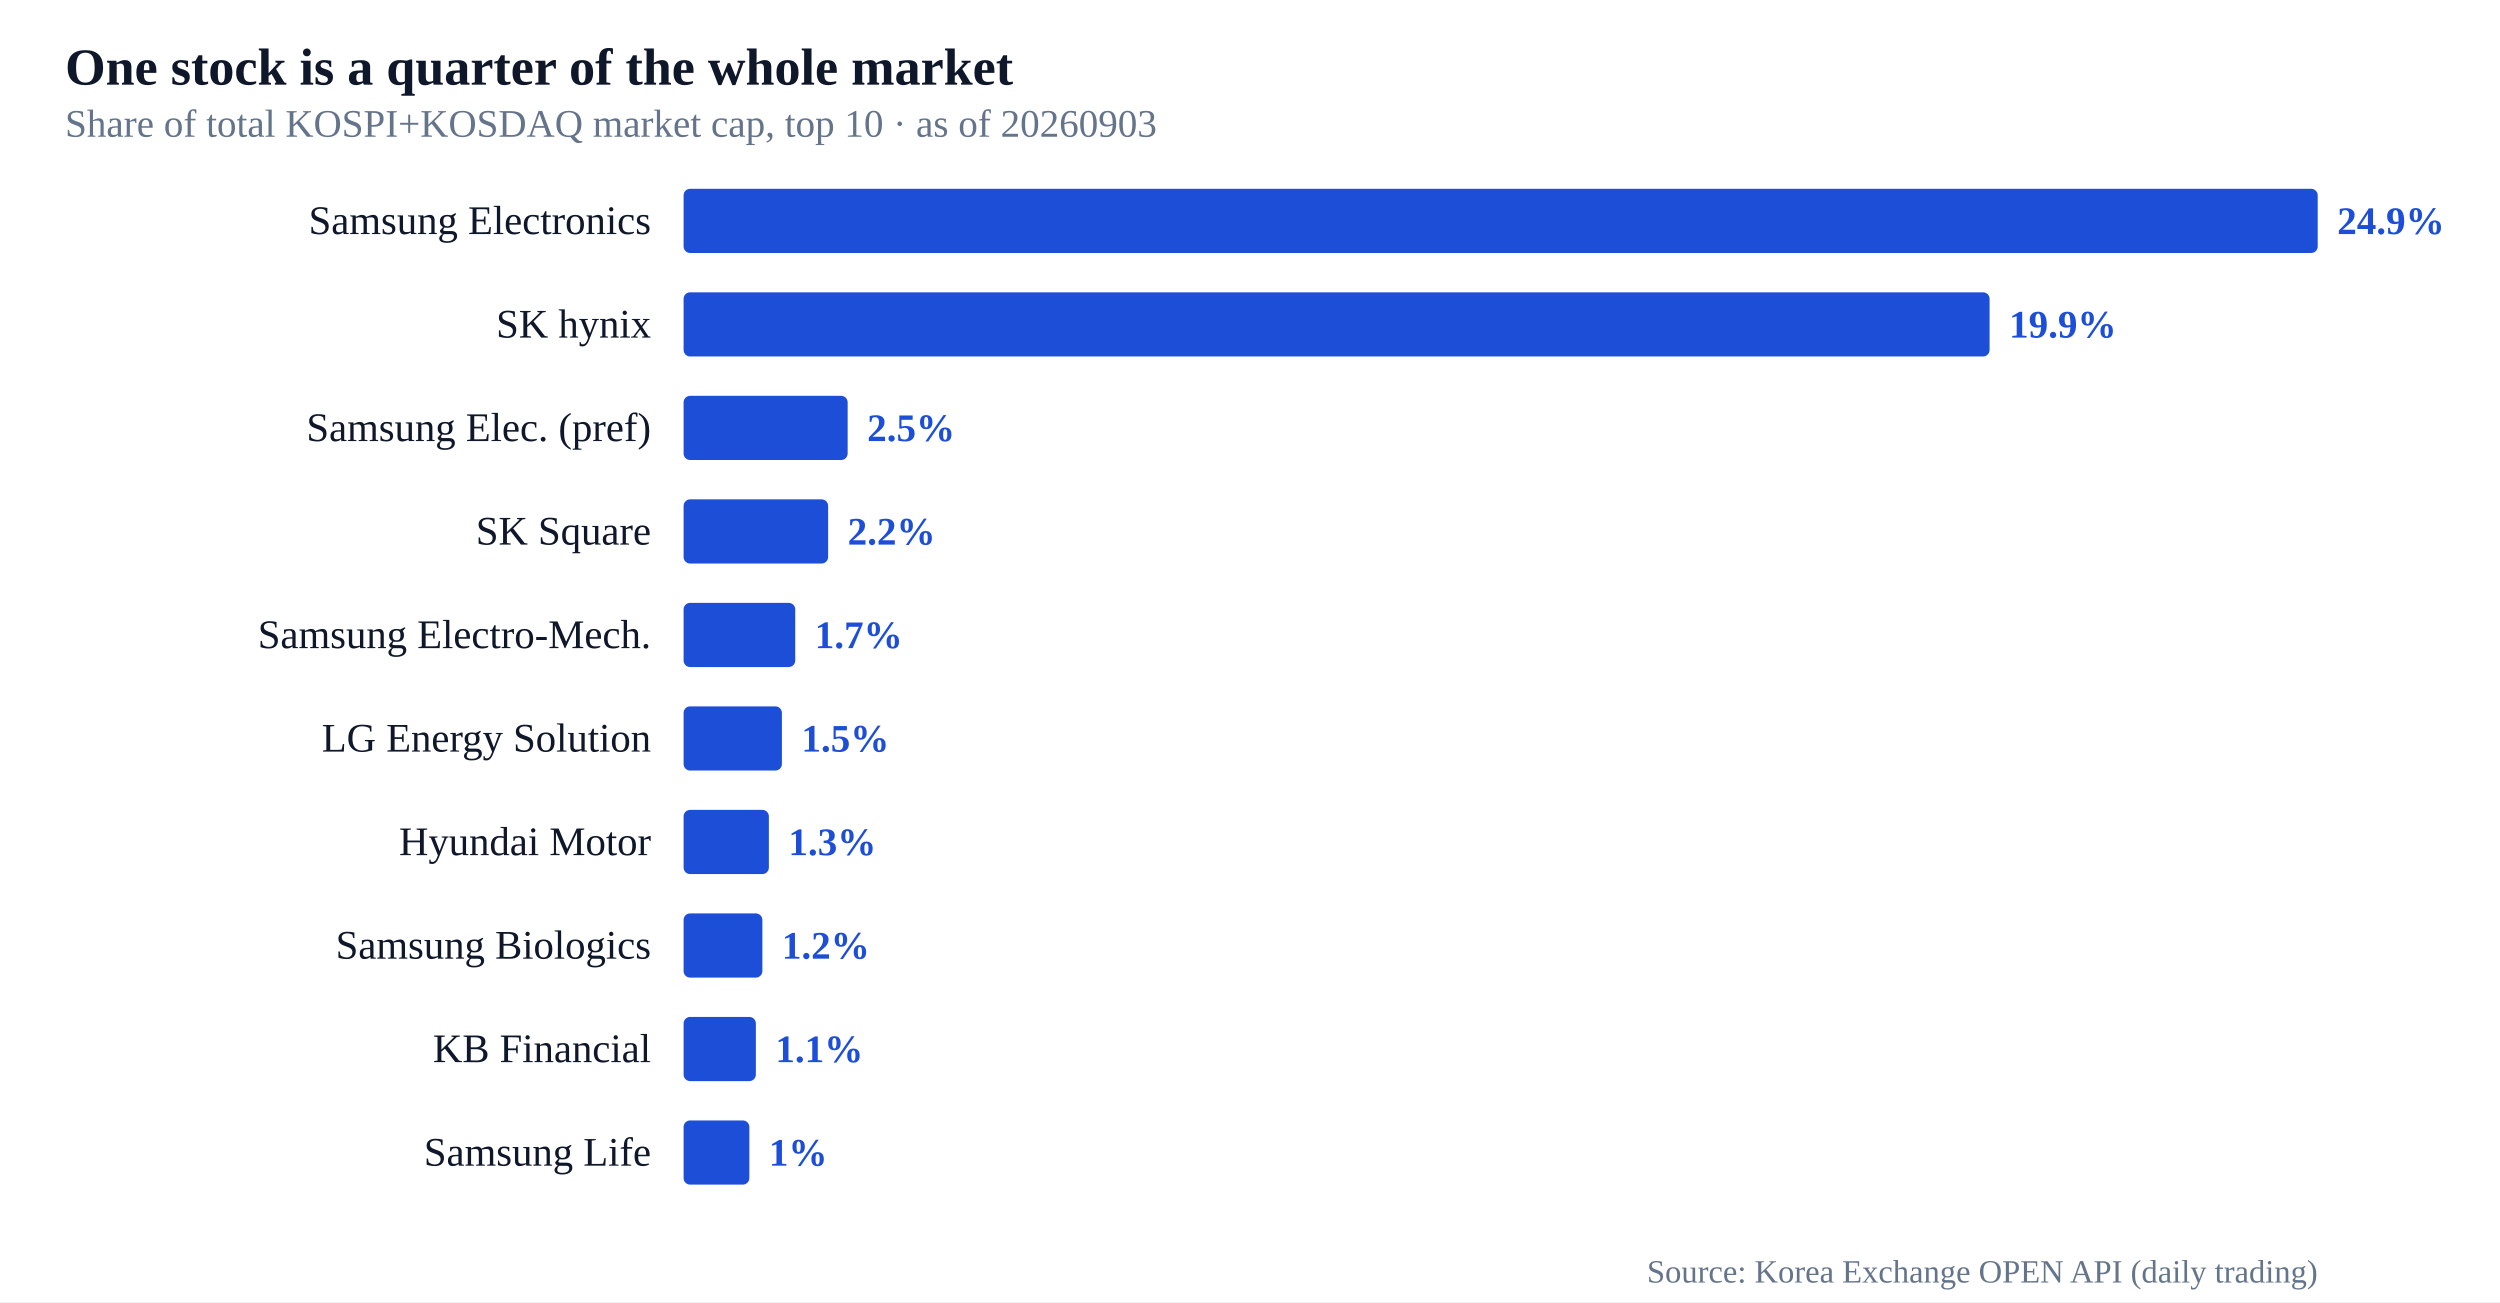
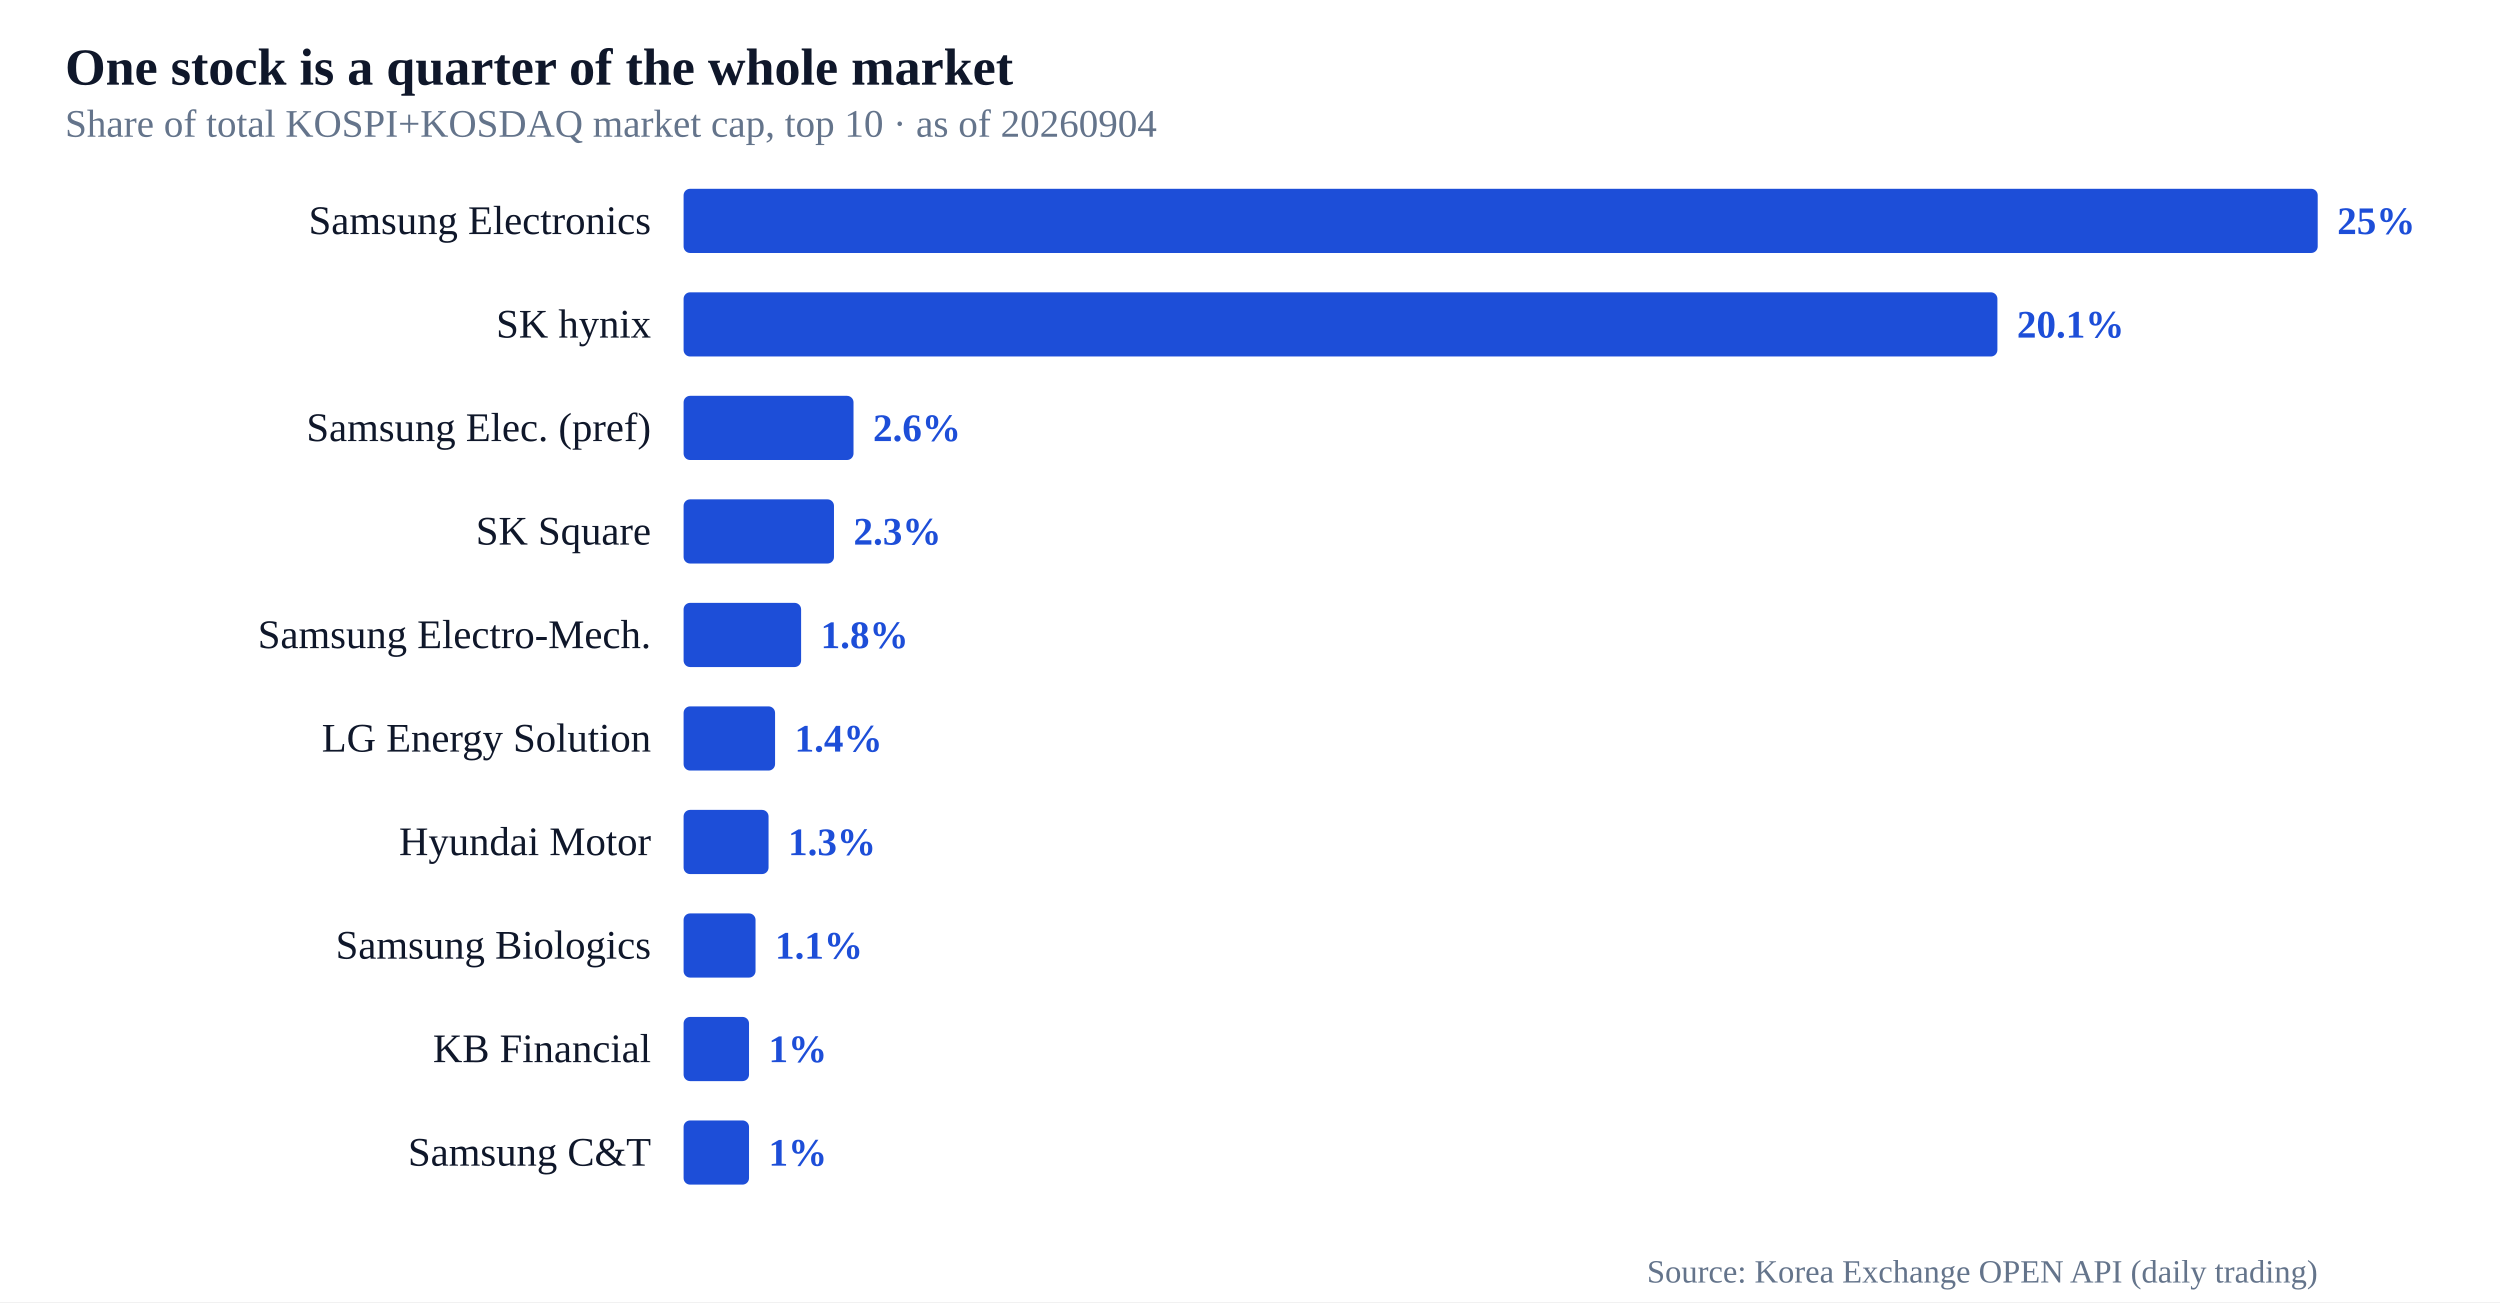
<svg xmlns="http://www.w3.org/2000/svg" viewBox="0 0 768 400" font-family="Georgia,'Times New Roman',serif" role="img" aria-label="Top 10 Korean stocks by share of total market capitalisation">
  <rect width="768" height="400" fill="#ffffff" />
  <text x="20" y="26" font-size="16" font-weight="700" fill="#0f172a">One stock is a quarter of the whole market</text>
-   <text x="20" y="42" font-size="12" fill="#64748b">Share of total KOSPI+KOSDAQ market cap, top 10 · as of 20260903</text>
+   <text x="20" y="42" font-size="12" fill="#64748b">Share of total KOSPI+KOSDAQ market cap, top 10 · as of 20260904</text>
  <rect x="210" y="58.0" width="502.0" height="19.716" fill="#1d4ed8" rx="2" />
  <text x="200" y="71.9" text-anchor="end" font-size="12.5" fill="#0f172a">Samsung Electronics</text>
-   <text x="718.0" y="71.9" font-size="12" font-weight="700" fill="#1d4ed8">24.9%</text>
-   <rect x="210" y="89.8" width="401.2" height="19.716" fill="#1d4ed8" rx="2" />
+   <text x="718.0" y="71.9" font-size="12" font-weight="700" fill="#1d4ed8">25%</text>
+   <rect x="210" y="89.8" width="403.6" height="19.716" fill="#1d4ed8" rx="2" />
  <text x="200" y="103.7" text-anchor="end" font-size="12.5" fill="#0f172a">SK hynix</text>
-   <text x="617.2" y="103.7" font-size="12" font-weight="700" fill="#1d4ed8">19.9%</text>
-   <rect x="210" y="121.6" width="50.4" height="19.716" fill="#1d4ed8" rx="2" />
+   <text x="619.6" y="103.7" font-size="12" font-weight="700" fill="#1d4ed8">20.1%</text>
+   <rect x="210" y="121.6" width="52.2" height="19.716" fill="#1d4ed8" rx="2" />
  <text x="200" y="135.5" text-anchor="end" font-size="12.5" fill="#0f172a">Samsung Elec. (pref)</text>
-   <text x="266.4" y="135.5" font-size="12" font-weight="700" fill="#1d4ed8">2.5%</text>
-   <rect x="210" y="153.4" width="44.4" height="19.716" fill="#1d4ed8" rx="2" />
+   <text x="268.2" y="135.5" font-size="12" font-weight="700" fill="#1d4ed8">2.6%</text>
+   <rect x="210" y="153.4" width="46.2" height="19.716" fill="#1d4ed8" rx="2" />
  <text x="200" y="167.3" text-anchor="end" font-size="12.5" fill="#0f172a">SK Square</text>
-   <text x="260.4" y="167.3" font-size="12" font-weight="700" fill="#1d4ed8">2.2%</text>
-   <rect x="210" y="185.2" width="34.3" height="19.716" fill="#1d4ed8" rx="2" />
+   <text x="262.2" y="167.3" font-size="12" font-weight="700" fill="#1d4ed8">2.3%</text>
+   <rect x="210" y="185.2" width="36.1" height="19.716" fill="#1d4ed8" rx="2" />
  <text x="200" y="199.1" text-anchor="end" font-size="12.5" fill="#0f172a">Samsung Electro-Mech.</text>
-   <text x="250.3" y="199.1" font-size="12" font-weight="700" fill="#1d4ed8">1.7%</text>
-   <rect x="210" y="217.0" width="30.2" height="19.716" fill="#1d4ed8" rx="2" />
+   <text x="252.1" y="199.1" font-size="12" font-weight="700" fill="#1d4ed8">1.8%</text>
+   <rect x="210" y="217.0" width="28.1" height="19.716" fill="#1d4ed8" rx="2" />
  <text x="200" y="230.9" text-anchor="end" font-size="12.5" fill="#0f172a">LG Energy Solution</text>
-   <text x="246.2" y="230.9" font-size="12" font-weight="700" fill="#1d4ed8">1.5%</text>
-   <rect x="210" y="248.8" width="26.2" height="19.716" fill="#1d4ed8" rx="2" />
+   <text x="244.1" y="230.9" font-size="12" font-weight="700" fill="#1d4ed8">1.4%</text>
+   <rect x="210" y="248.8" width="26.1" height="19.716" fill="#1d4ed8" rx="2" />
  <text x="200" y="262.7" text-anchor="end" font-size="12.5" fill="#0f172a">Hyundai Motor</text>
-   <text x="242.2" y="262.7" font-size="12" font-weight="700" fill="#1d4ed8">1.3%</text>
-   <rect x="210" y="280.6" width="24.2" height="19.716" fill="#1d4ed8" rx="2" />
+   <text x="242.1" y="262.7" font-size="12" font-weight="700" fill="#1d4ed8">1.3%</text>
+   <rect x="210" y="280.6" width="22.1" height="19.716" fill="#1d4ed8" rx="2" />
  <text x="200" y="294.5" text-anchor="end" font-size="12.5" fill="#0f172a">Samsung Biologics</text>
-   <text x="240.2" y="294.5" font-size="12" font-weight="700" fill="#1d4ed8">1.2%</text>
-   <rect x="210" y="312.4" width="22.2" height="19.716" fill="#1d4ed8" rx="2" />
+   <text x="238.1" y="294.5" font-size="12" font-weight="700" fill="#1d4ed8">1.1%</text>
+   <rect x="210" y="312.4" width="20.1" height="19.716" fill="#1d4ed8" rx="2" />
  <text x="200" y="326.3" text-anchor="end" font-size="12.5" fill="#0f172a">KB Financial</text>
-   <text x="238.2" y="326.3" font-size="12" font-weight="700" fill="#1d4ed8">1.1%</text>
-   <rect x="210" y="344.2" width="20.2" height="19.716" fill="#1d4ed8" rx="2" />
-   <text x="200" y="358.1" text-anchor="end" font-size="12.5" fill="#0f172a">Samsung Life</text>
-   <text x="236.2" y="358.1" font-size="12" font-weight="700" fill="#1d4ed8">1%</text>
+   <text x="236.1" y="326.3" font-size="12" font-weight="700" fill="#1d4ed8">1%</text>
+   <rect x="210" y="344.2" width="20.1" height="19.716" fill="#1d4ed8" rx="2" />
+   <text x="200" y="358.1" text-anchor="end" font-size="12.5" fill="#0f172a">Samsung C&amp;T</text>
+   <text x="236.1" y="358.1" font-size="12" font-weight="700" fill="#1d4ed8">1%</text>
  <text x="712" y="394" text-anchor="end" font-size="10" fill="#64748b">Source: Korea Exchange OPEN API (daily trading)</text>
</svg>
